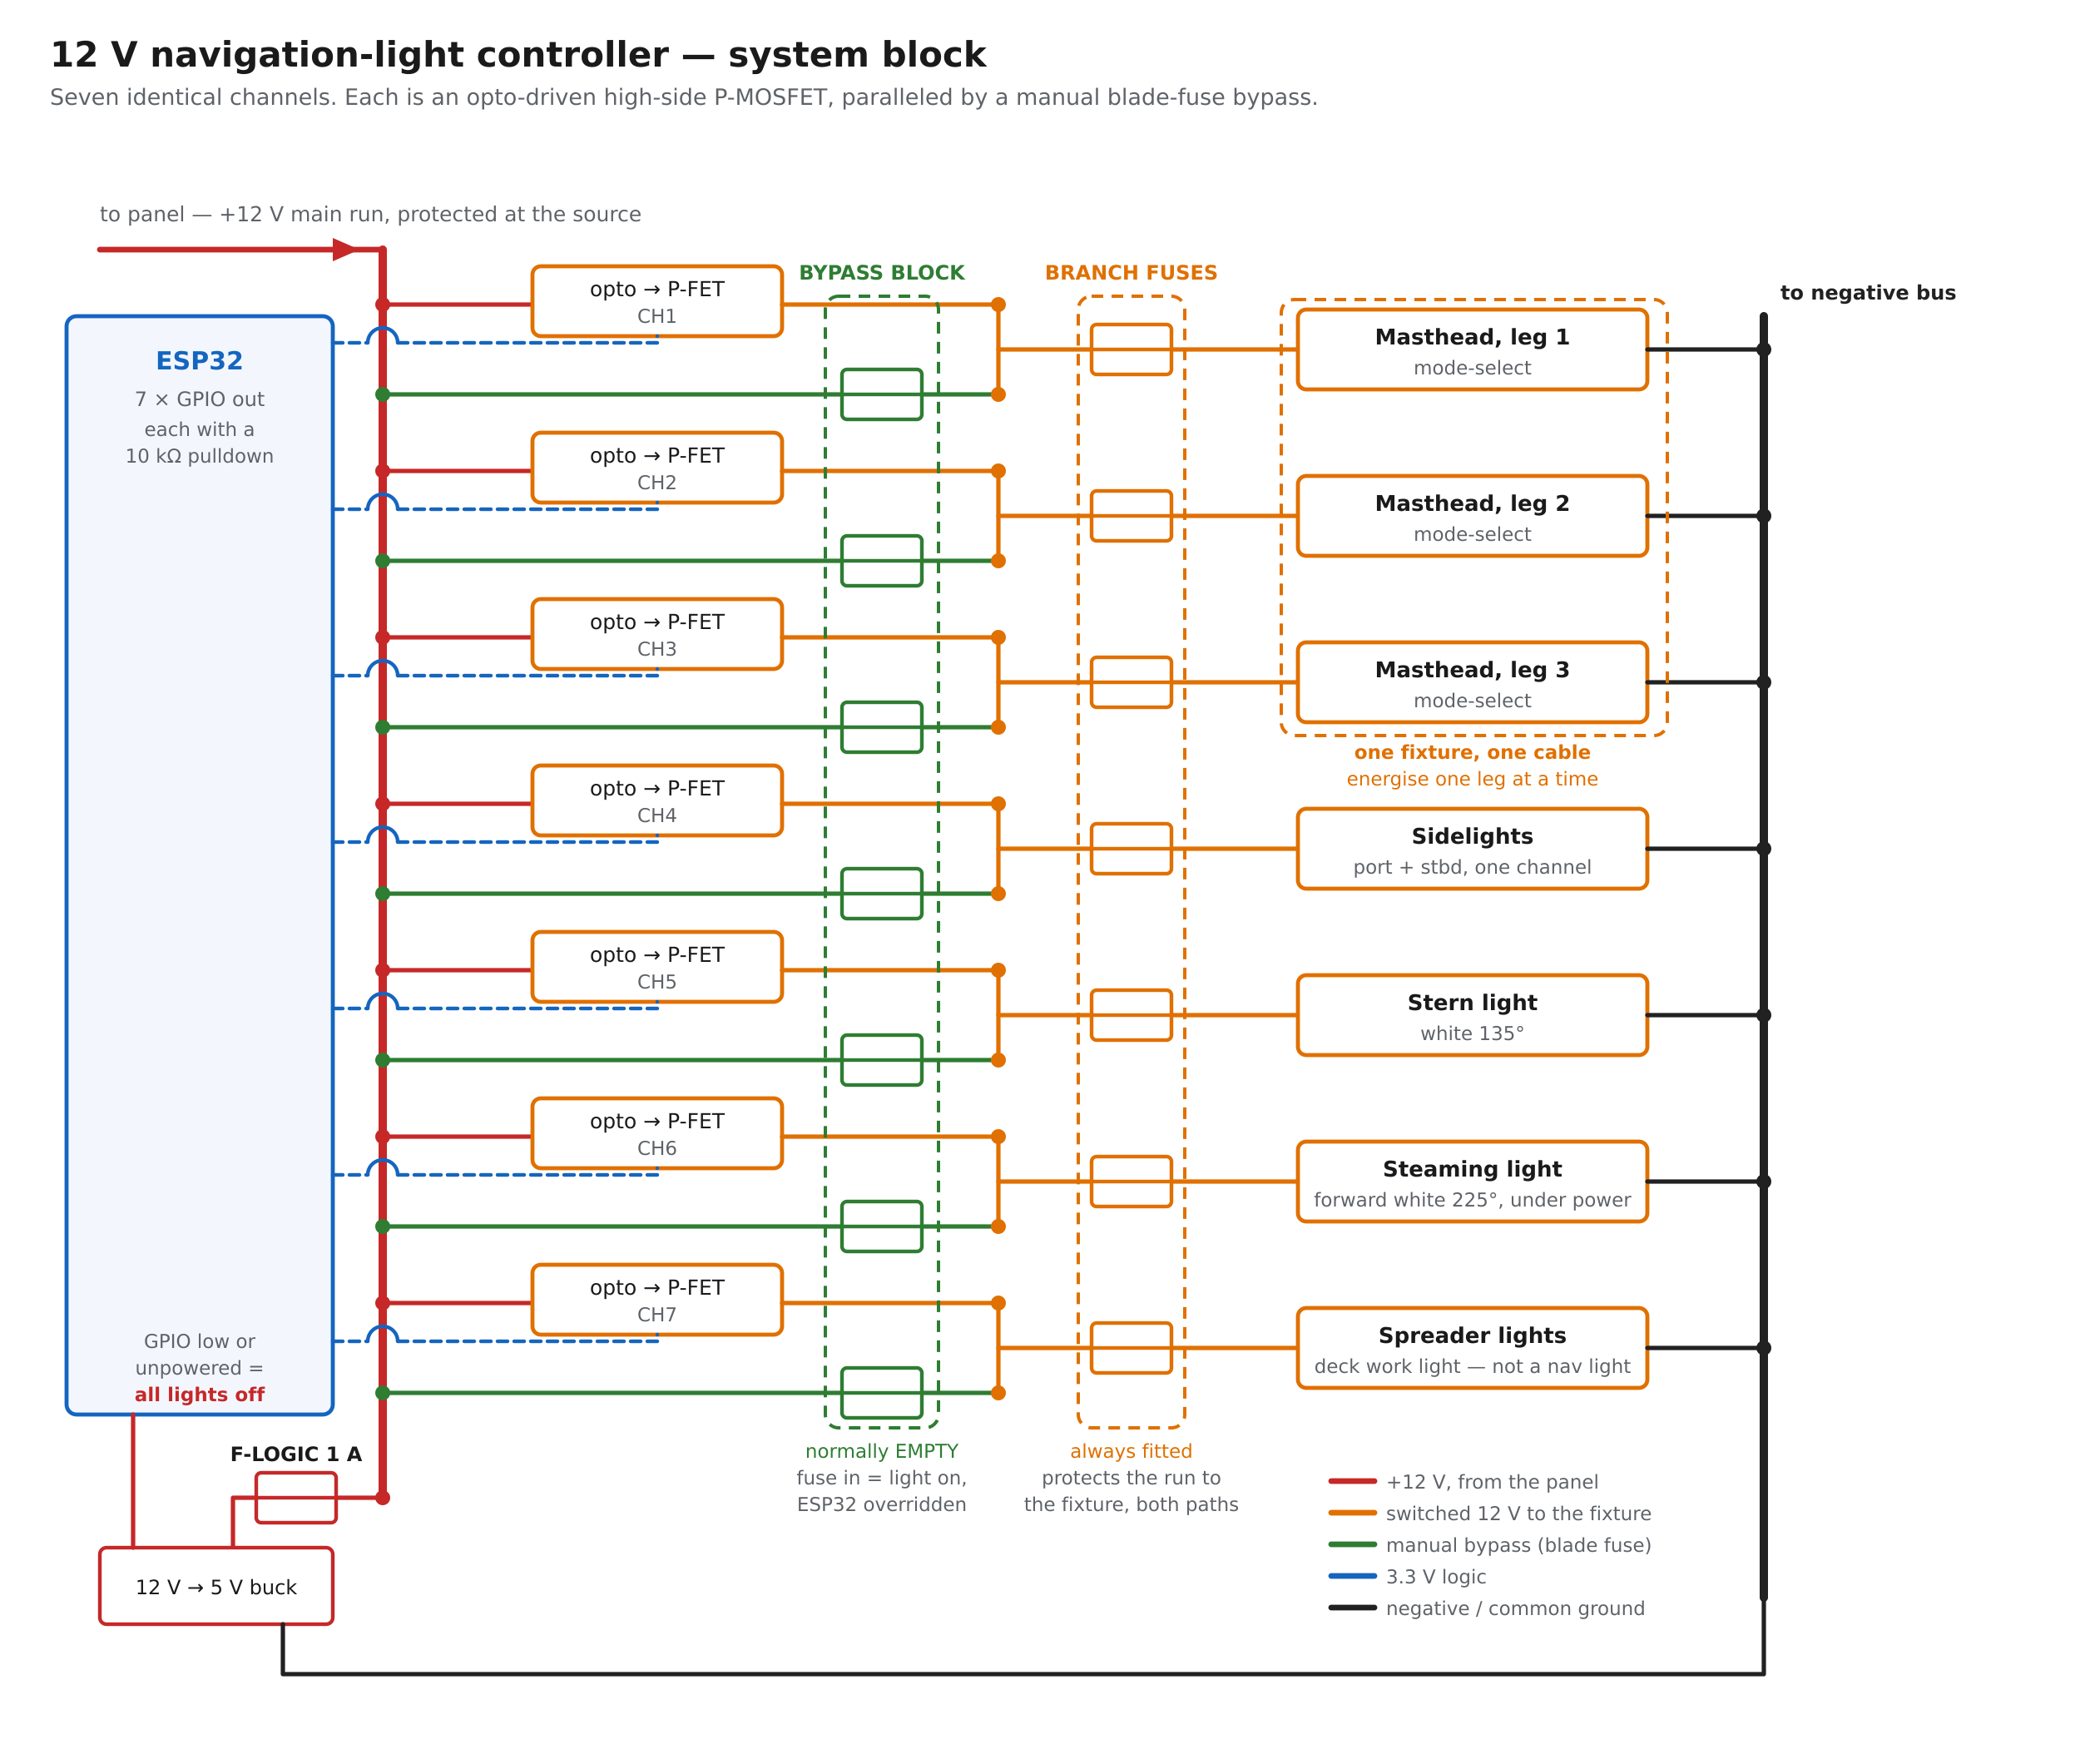
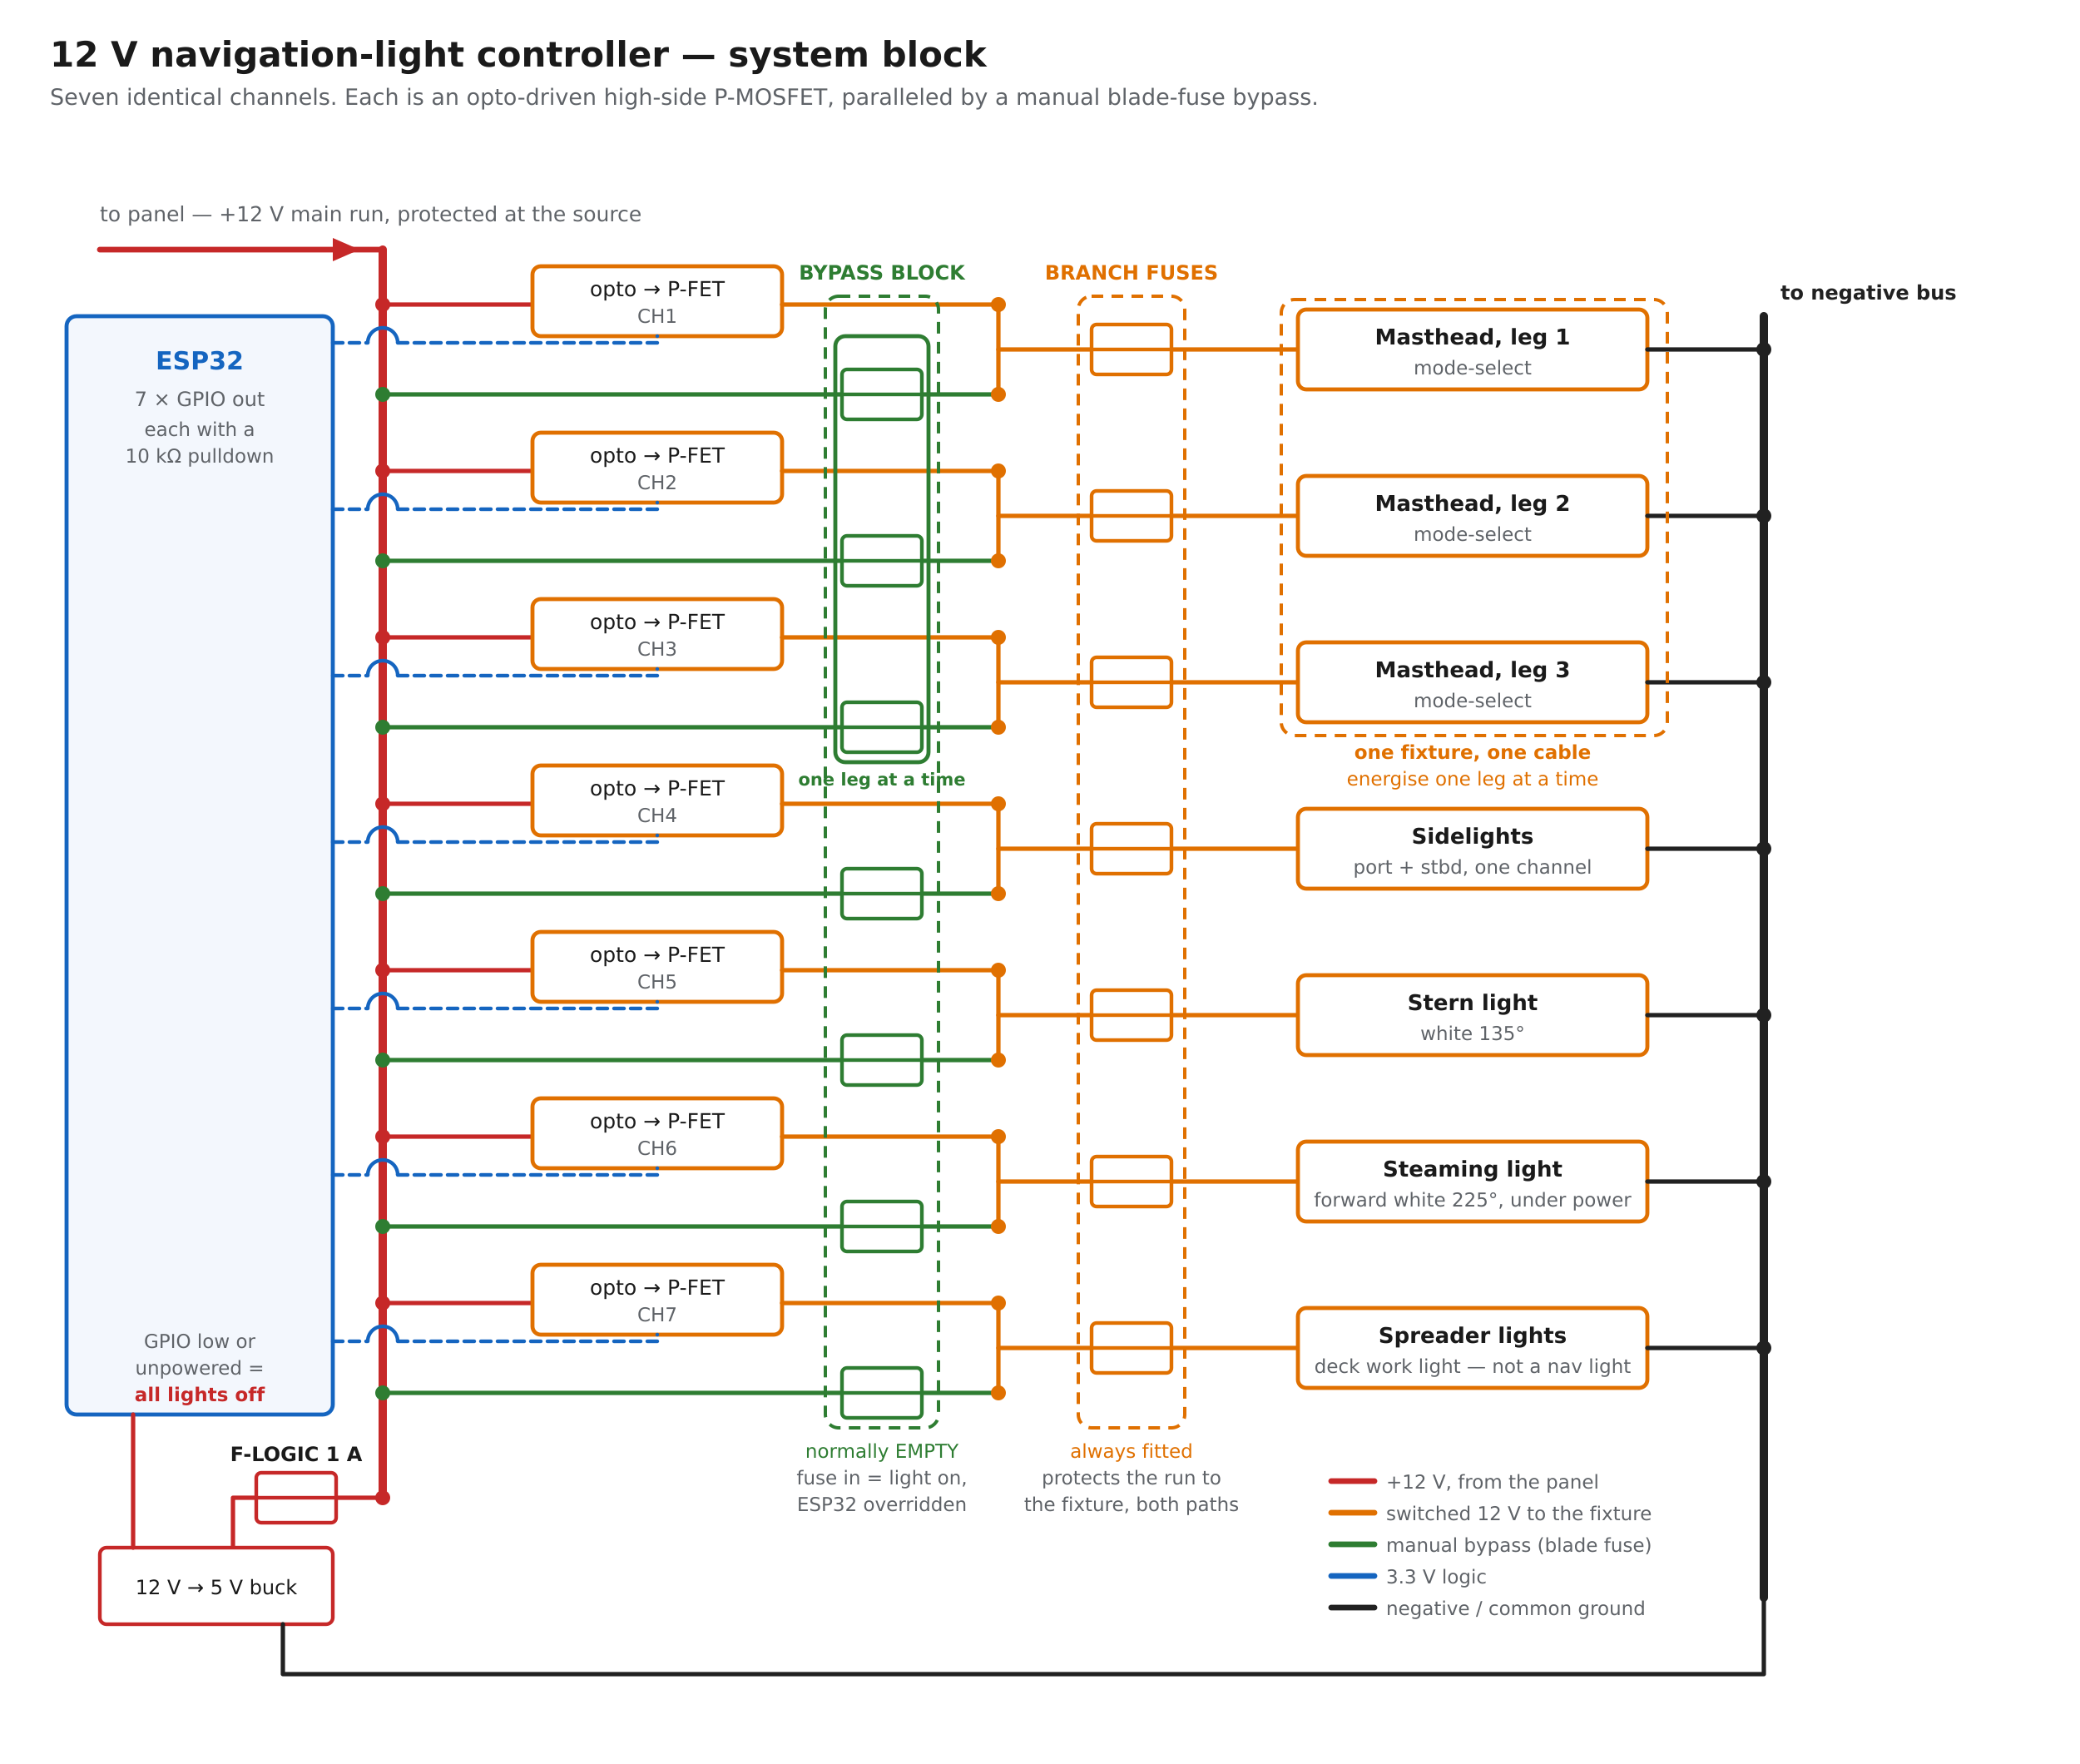
<svg xmlns="http://www.w3.org/2000/svg" width="1250" height="1060" viewBox="0 0 1250 1060">
  <rect x="0" y="0" width="1250" height="1060" rx="0" fill="#ffffff" stroke="#ffffff" stroke-width="0" />
  <text x="30" y="40" font-family="DejaVu Sans, Helvetica, Arial, sans-serif" font-size="21" font-weight="bold" text-anchor="start" fill="#1a1a1a">12 V navigation-light controller — system block</text>
  <text x="30" y="63" font-family="DejaVu Sans, Helvetica, Arial, sans-serif" font-size="13.5" font-weight="normal" text-anchor="start" fill="#5f6368">Seven identical channels. Each is an opto-driven high-side P-MOSFET, paralleled by a manual blade-fuse bypass.</text>
  <polyline points="60,150 230,150" fill="none" stroke="#c62828" stroke-width="3.4" stroke-linecap="round" stroke-linejoin="round" />
  <polygon points="200,143 200,157 216,150" fill="#c62828" />
  <text x="60" y="133" font-family="DejaVu Sans, Helvetica, Arial, sans-serif" font-size="12.5" font-weight="normal" text-anchor="start" fill="#5f6368">to panel — +12 V main run, protected at the source</text>
  <polyline points="230,150 230,900" fill="none" stroke="#c62828" stroke-width="5" stroke-linecap="round" stroke-linejoin="round" />
  <polyline points="1060,190 1060,960" fill="none" stroke="#212121" stroke-width="5" stroke-linecap="round" stroke-linejoin="round" />
  <text x="1070" y="180" font-family="DejaVu Sans, Helvetica, Arial, sans-serif" font-size="12" font-weight="bold" text-anchor="start" fill="#212121">to negative bus</text>
  <rect x="40" y="190" width="160" height="660" rx="6" fill="#f3f7fd" stroke="#1565c0" stroke-width="2.4" />
  <text x="120" y="222" font-family="DejaVu Sans, Helvetica, Arial, sans-serif" font-size="15" font-weight="bold" text-anchor="middle" fill="#1565c0">ESP32</text>
  <text x="120" y="244" font-family="DejaVu Sans, Helvetica, Arial, sans-serif" font-size="12" font-weight="normal" text-anchor="middle" fill="#5f6368">7 × GPIO out</text>
  <text x="120" y="262" font-family="DejaVu Sans, Helvetica, Arial, sans-serif" font-size="11.5" font-weight="normal" text-anchor="middle" fill="#5f6368">each with a</text>
  <text x="120" y="278" font-family="DejaVu Sans, Helvetica, Arial, sans-serif" font-size="11.5" font-weight="normal" text-anchor="middle" fill="#5f6368">10 kΩ pulldown</text>
  <text x="120" y="810" font-family="DejaVu Sans, Helvetica, Arial, sans-serif" font-size="11.5" font-weight="normal" text-anchor="middle" fill="#5f6368">GPIO low or</text>
  <text x="120" y="826" font-family="DejaVu Sans, Helvetica, Arial, sans-serif" font-size="11.5" font-weight="normal" text-anchor="middle" fill="#5f6368">unpowered =</text>
  <text x="120" y="842" font-family="DejaVu Sans, Helvetica, Arial, sans-serif" font-size="11.5" font-weight="bold" text-anchor="middle" fill="#c62828">all lights off</text>
  <polyline points="230,900 140,900 140,930" fill="none" stroke="#c62828" stroke-width="2.6" stroke-linecap="round" stroke-linejoin="round" />
  <circle cx="230" cy="900" r="4.5" fill="#c62828" />
  <rect x="154" y="885" width="48" height="30" rx="3" fill="#ffffff" stroke="#c62828" stroke-width="2.2" />
  <polyline points="154,900 202,900" fill="none" stroke="#c62828" stroke-width="2.2" stroke-linecap="round" stroke-linejoin="round" />
  <text x="178" y="878" font-family="DejaVu Sans, Helvetica, Arial, sans-serif" font-size="12" font-weight="bold" text-anchor="middle" fill="#1a1a1a">F-LOGIC 1 A</text>
  <rect x="60" y="930" width="140" height="46" rx="4" fill="#ffffff" stroke="#c62828" stroke-width="2.2" />
  <text x="130" y="958" font-family="DejaVu Sans, Helvetica, Arial, sans-serif" font-size="12" font-weight="normal" text-anchor="middle" fill="#1a1a1a">12 V → 5 V buck</text>
  <polyline points="80,930 80,850" fill="none" stroke="#c62828" stroke-width="2.6" stroke-linecap="round" stroke-linejoin="round" />
  <polyline points="170,976 170,1006 1060,1006 1060,960" fill="none" stroke="#212121" stroke-width="2.6" stroke-linecap="round" stroke-linejoin="round" />
  <circle cx="230" cy="183" r="4.5" fill="#c62828" />
  <polyline points="230,183 320,183" fill="none" stroke="#c62828" stroke-width="2.6" stroke-linecap="round" stroke-linejoin="round" />
  <rect x="320" y="160" width="150" height="42" rx="5" fill="#ffffff" stroke="#e07000" stroke-width="2.4" />
  <text x="395" y="178" font-family="DejaVu Sans, Helvetica, Arial, sans-serif" font-size="12.5" font-weight="normal" text-anchor="middle" fill="#1a1a1a">opto → P-FET</text>
  <text x="395" y="194" font-family="DejaVu Sans, Helvetica, Arial, sans-serif" font-size="11.5" font-weight="normal" text-anchor="middle" fill="#5f6368">CH1</text>
  <polyline points="470,183 600,183" fill="none" stroke="#e07000" stroke-width="2.6" stroke-linecap="round" stroke-linejoin="round" />
  <polyline points="200,206 221,206" fill="none" stroke="#1565c0" stroke-width="2.2" stroke-linecap="round" stroke-linejoin="round" stroke-dasharray="6 4" />
  <path d="M 221,206 A 9,9 0 0 1 239,206" fill="none" stroke="#1565c0" stroke-width="2.2" />
  <polyline points="239,206 395,206 395,202" fill="none" stroke="#1565c0" stroke-width="2.2" stroke-linecap="round" stroke-linejoin="round" stroke-dasharray="6 4" />
  <circle cx="230" cy="237" r="4.5" fill="#2e7d32" />
  <polyline points="230,237 506,237" fill="none" stroke="#2e7d32" stroke-width="2.6" stroke-linecap="round" stroke-linejoin="round" />
  <rect x="506" y="222" width="48" height="30" rx="3" fill="#ffffff" stroke="#2e7d32" stroke-width="2.2" />
  <polyline points="506,237 554,237" fill="none" stroke="#2e7d32" stroke-width="2.2" stroke-linecap="round" stroke-linejoin="round" />
  <polyline points="554,237 600,237" fill="none" stroke="#2e7d32" stroke-width="2.6" stroke-linecap="round" stroke-linejoin="round" />
  <polyline points="600,183 600,237" fill="none" stroke="#e07000" stroke-width="2.6" stroke-linecap="round" stroke-linejoin="round" />
  <circle cx="600" cy="183" r="4.5" fill="#e07000" />
  <circle cx="600" cy="237" r="4.5" fill="#e07000" />
  <polyline points="600,210 656,210" fill="none" stroke="#e07000" stroke-width="2.6" stroke-linecap="round" stroke-linejoin="round" />
  <rect x="656" y="195" width="48" height="30" rx="3" fill="#ffffff" stroke="#e07000" stroke-width="2.2" />
  <polyline points="656,210 704,210" fill="none" stroke="#e07000" stroke-width="2.2" stroke-linecap="round" stroke-linejoin="round" />
  <polyline points="704,210 780,210" fill="none" stroke="#e07000" stroke-width="2.6" stroke-linecap="round" stroke-linejoin="round" />
  <rect x="780" y="186" width="210" height="48" rx="5" fill="#ffffff" stroke="#e07000" stroke-width="2.4" />
  <text x="885" y="207" font-family="DejaVu Sans, Helvetica, Arial, sans-serif" font-size="13" font-weight="bold" text-anchor="middle" fill="#1a1a1a">Masthead, leg 1</text>
  <text x="885" y="225" font-family="DejaVu Sans, Helvetica, Arial, sans-serif" font-size="11.5" font-weight="normal" text-anchor="middle" fill="#5f6368">mode-select</text>
  <polyline points="990,210 1060,210" fill="none" stroke="#212121" stroke-width="2.6" stroke-linecap="round" stroke-linejoin="round" />
  <circle cx="1060" cy="210" r="4.5" fill="#212121" />
  <circle cx="230" cy="283" r="4.5" fill="#c62828" />
  <polyline points="230,283 320,283" fill="none" stroke="#c62828" stroke-width="2.6" stroke-linecap="round" stroke-linejoin="round" />
  <rect x="320" y="260" width="150" height="42" rx="5" fill="#ffffff" stroke="#e07000" stroke-width="2.4" />
  <text x="395" y="278" font-family="DejaVu Sans, Helvetica, Arial, sans-serif" font-size="12.5" font-weight="normal" text-anchor="middle" fill="#1a1a1a">opto → P-FET</text>
  <text x="395" y="294" font-family="DejaVu Sans, Helvetica, Arial, sans-serif" font-size="11.5" font-weight="normal" text-anchor="middle" fill="#5f6368">CH2</text>
  <polyline points="470,283 600,283" fill="none" stroke="#e07000" stroke-width="2.6" stroke-linecap="round" stroke-linejoin="round" />
  <polyline points="200,306 221,306" fill="none" stroke="#1565c0" stroke-width="2.2" stroke-linecap="round" stroke-linejoin="round" stroke-dasharray="6 4" />
  <path d="M 221,306 A 9,9 0 0 1 239,306" fill="none" stroke="#1565c0" stroke-width="2.2" />
  <polyline points="239,306 395,306 395,302" fill="none" stroke="#1565c0" stroke-width="2.2" stroke-linecap="round" stroke-linejoin="round" stroke-dasharray="6 4" />
  <circle cx="230" cy="337" r="4.5" fill="#2e7d32" />
  <polyline points="230,337 506,337" fill="none" stroke="#2e7d32" stroke-width="2.6" stroke-linecap="round" stroke-linejoin="round" />
  <rect x="506" y="322" width="48" height="30" rx="3" fill="#ffffff" stroke="#2e7d32" stroke-width="2.2" />
  <polyline points="506,337 554,337" fill="none" stroke="#2e7d32" stroke-width="2.2" stroke-linecap="round" stroke-linejoin="round" />
  <polyline points="554,337 600,337" fill="none" stroke="#2e7d32" stroke-width="2.6" stroke-linecap="round" stroke-linejoin="round" />
  <polyline points="600,283 600,337" fill="none" stroke="#e07000" stroke-width="2.6" stroke-linecap="round" stroke-linejoin="round" />
  <circle cx="600" cy="283" r="4.5" fill="#e07000" />
  <circle cx="600" cy="337" r="4.5" fill="#e07000" />
  <polyline points="600,310 656,310" fill="none" stroke="#e07000" stroke-width="2.6" stroke-linecap="round" stroke-linejoin="round" />
  <rect x="656" y="295" width="48" height="30" rx="3" fill="#ffffff" stroke="#e07000" stroke-width="2.2" />
  <polyline points="656,310 704,310" fill="none" stroke="#e07000" stroke-width="2.2" stroke-linecap="round" stroke-linejoin="round" />
  <polyline points="704,310 780,310" fill="none" stroke="#e07000" stroke-width="2.6" stroke-linecap="round" stroke-linejoin="round" />
  <rect x="780" y="286" width="210" height="48" rx="5" fill="#ffffff" stroke="#e07000" stroke-width="2.4" />
  <text x="885" y="307" font-family="DejaVu Sans, Helvetica, Arial, sans-serif" font-size="13" font-weight="bold" text-anchor="middle" fill="#1a1a1a">Masthead, leg 2</text>
  <text x="885" y="325" font-family="DejaVu Sans, Helvetica, Arial, sans-serif" font-size="11.5" font-weight="normal" text-anchor="middle" fill="#5f6368">mode-select</text>
  <polyline points="990,310 1060,310" fill="none" stroke="#212121" stroke-width="2.6" stroke-linecap="round" stroke-linejoin="round" />
  <circle cx="1060" cy="310" r="4.5" fill="#212121" />
  <circle cx="230" cy="383" r="4.5" fill="#c62828" />
  <polyline points="230,383 320,383" fill="none" stroke="#c62828" stroke-width="2.6" stroke-linecap="round" stroke-linejoin="round" />
  <rect x="320" y="360" width="150" height="42" rx="5" fill="#ffffff" stroke="#e07000" stroke-width="2.4" />
  <text x="395" y="378" font-family="DejaVu Sans, Helvetica, Arial, sans-serif" font-size="12.5" font-weight="normal" text-anchor="middle" fill="#1a1a1a">opto → P-FET</text>
  <text x="395" y="394" font-family="DejaVu Sans, Helvetica, Arial, sans-serif" font-size="11.5" font-weight="normal" text-anchor="middle" fill="#5f6368">CH3</text>
  <polyline points="470,383 600,383" fill="none" stroke="#e07000" stroke-width="2.6" stroke-linecap="round" stroke-linejoin="round" />
  <polyline points="200,406 221,406" fill="none" stroke="#1565c0" stroke-width="2.2" stroke-linecap="round" stroke-linejoin="round" stroke-dasharray="6 4" />
  <path d="M 221,406 A 9,9 0 0 1 239,406" fill="none" stroke="#1565c0" stroke-width="2.2" />
  <polyline points="239,406 395,406 395,402" fill="none" stroke="#1565c0" stroke-width="2.2" stroke-linecap="round" stroke-linejoin="round" stroke-dasharray="6 4" />
  <circle cx="230" cy="437" r="4.5" fill="#2e7d32" />
  <polyline points="230,437 506,437" fill="none" stroke="#2e7d32" stroke-width="2.6" stroke-linecap="round" stroke-linejoin="round" />
  <rect x="506" y="422" width="48" height="30" rx="3" fill="#ffffff" stroke="#2e7d32" stroke-width="2.2" />
  <polyline points="506,437 554,437" fill="none" stroke="#2e7d32" stroke-width="2.2" stroke-linecap="round" stroke-linejoin="round" />
  <polyline points="554,437 600,437" fill="none" stroke="#2e7d32" stroke-width="2.6" stroke-linecap="round" stroke-linejoin="round" />
  <polyline points="600,383 600,437" fill="none" stroke="#e07000" stroke-width="2.6" stroke-linecap="round" stroke-linejoin="round" />
  <circle cx="600" cy="383" r="4.5" fill="#e07000" />
  <circle cx="600" cy="437" r="4.5" fill="#e07000" />
  <polyline points="600,410 656,410" fill="none" stroke="#e07000" stroke-width="2.6" stroke-linecap="round" stroke-linejoin="round" />
  <rect x="656" y="395" width="48" height="30" rx="3" fill="#ffffff" stroke="#e07000" stroke-width="2.2" />
  <polyline points="656,410 704,410" fill="none" stroke="#e07000" stroke-width="2.2" stroke-linecap="round" stroke-linejoin="round" />
  <polyline points="704,410 780,410" fill="none" stroke="#e07000" stroke-width="2.6" stroke-linecap="round" stroke-linejoin="round" />
  <rect x="780" y="386" width="210" height="48" rx="5" fill="#ffffff" stroke="#e07000" stroke-width="2.4" />
  <text x="885" y="407" font-family="DejaVu Sans, Helvetica, Arial, sans-serif" font-size="13" font-weight="bold" text-anchor="middle" fill="#1a1a1a">Masthead, leg 3</text>
  <text x="885" y="425" font-family="DejaVu Sans, Helvetica, Arial, sans-serif" font-size="11.5" font-weight="normal" text-anchor="middle" fill="#5f6368">mode-select</text>
  <polyline points="990,410 1060,410" fill="none" stroke="#212121" stroke-width="2.6" stroke-linecap="round" stroke-linejoin="round" />
  <circle cx="1060" cy="410" r="4.5" fill="#212121" />
  <circle cx="230" cy="483" r="4.5" fill="#c62828" />
  <polyline points="230,483 320,483" fill="none" stroke="#c62828" stroke-width="2.6" stroke-linecap="round" stroke-linejoin="round" />
  <rect x="320" y="460" width="150" height="42" rx="5" fill="#ffffff" stroke="#e07000" stroke-width="2.4" />
  <text x="395" y="478" font-family="DejaVu Sans, Helvetica, Arial, sans-serif" font-size="12.5" font-weight="normal" text-anchor="middle" fill="#1a1a1a">opto → P-FET</text>
  <text x="395" y="494" font-family="DejaVu Sans, Helvetica, Arial, sans-serif" font-size="11.5" font-weight="normal" text-anchor="middle" fill="#5f6368">CH4</text>
  <polyline points="470,483 600,483" fill="none" stroke="#e07000" stroke-width="2.6" stroke-linecap="round" stroke-linejoin="round" />
  <polyline points="200,506 221,506" fill="none" stroke="#1565c0" stroke-width="2.2" stroke-linecap="round" stroke-linejoin="round" stroke-dasharray="6 4" />
  <path d="M 221,506 A 9,9 0 0 1 239,506" fill="none" stroke="#1565c0" stroke-width="2.2" />
  <polyline points="239,506 395,506 395,502" fill="none" stroke="#1565c0" stroke-width="2.2" stroke-linecap="round" stroke-linejoin="round" stroke-dasharray="6 4" />
  <circle cx="230" cy="537" r="4.5" fill="#2e7d32" />
  <polyline points="230,537 506,537" fill="none" stroke="#2e7d32" stroke-width="2.6" stroke-linecap="round" stroke-linejoin="round" />
  <rect x="506" y="522" width="48" height="30" rx="3" fill="#ffffff" stroke="#2e7d32" stroke-width="2.2" />
  <polyline points="506,537 554,537" fill="none" stroke="#2e7d32" stroke-width="2.2" stroke-linecap="round" stroke-linejoin="round" />
  <polyline points="554,537 600,537" fill="none" stroke="#2e7d32" stroke-width="2.6" stroke-linecap="round" stroke-linejoin="round" />
  <polyline points="600,483 600,537" fill="none" stroke="#e07000" stroke-width="2.6" stroke-linecap="round" stroke-linejoin="round" />
  <circle cx="600" cy="483" r="4.5" fill="#e07000" />
  <circle cx="600" cy="537" r="4.5" fill="#e07000" />
  <polyline points="600,510 656,510" fill="none" stroke="#e07000" stroke-width="2.6" stroke-linecap="round" stroke-linejoin="round" />
  <rect x="656" y="495" width="48" height="30" rx="3" fill="#ffffff" stroke="#e07000" stroke-width="2.2" />
  <polyline points="656,510 704,510" fill="none" stroke="#e07000" stroke-width="2.2" stroke-linecap="round" stroke-linejoin="round" />
  <polyline points="704,510 780,510" fill="none" stroke="#e07000" stroke-width="2.6" stroke-linecap="round" stroke-linejoin="round" />
  <rect x="780" y="486" width="210" height="48" rx="5" fill="#ffffff" stroke="#e07000" stroke-width="2.4" />
  <text x="885" y="507" font-family="DejaVu Sans, Helvetica, Arial, sans-serif" font-size="13" font-weight="bold" text-anchor="middle" fill="#1a1a1a">Sidelights</text>
  <text x="885" y="525" font-family="DejaVu Sans, Helvetica, Arial, sans-serif" font-size="11.5" font-weight="normal" text-anchor="middle" fill="#5f6368">port + stbd, one channel</text>
  <polyline points="990,510 1060,510" fill="none" stroke="#212121" stroke-width="2.6" stroke-linecap="round" stroke-linejoin="round" />
  <circle cx="1060" cy="510" r="4.5" fill="#212121" />
  <circle cx="230" cy="583" r="4.5" fill="#c62828" />
  <polyline points="230,583 320,583" fill="none" stroke="#c62828" stroke-width="2.6" stroke-linecap="round" stroke-linejoin="round" />
  <rect x="320" y="560" width="150" height="42" rx="5" fill="#ffffff" stroke="#e07000" stroke-width="2.4" />
  <text x="395" y="578" font-family="DejaVu Sans, Helvetica, Arial, sans-serif" font-size="12.5" font-weight="normal" text-anchor="middle" fill="#1a1a1a">opto → P-FET</text>
  <text x="395" y="594" font-family="DejaVu Sans, Helvetica, Arial, sans-serif" font-size="11.5" font-weight="normal" text-anchor="middle" fill="#5f6368">CH5</text>
  <polyline points="470,583 600,583" fill="none" stroke="#e07000" stroke-width="2.6" stroke-linecap="round" stroke-linejoin="round" />
  <polyline points="200,606 221,606" fill="none" stroke="#1565c0" stroke-width="2.2" stroke-linecap="round" stroke-linejoin="round" stroke-dasharray="6 4" />
  <path d="M 221,606 A 9,9 0 0 1 239,606" fill="none" stroke="#1565c0" stroke-width="2.2" />
  <polyline points="239,606 395,606 395,602" fill="none" stroke="#1565c0" stroke-width="2.2" stroke-linecap="round" stroke-linejoin="round" stroke-dasharray="6 4" />
  <circle cx="230" cy="637" r="4.5" fill="#2e7d32" />
  <polyline points="230,637 506,637" fill="none" stroke="#2e7d32" stroke-width="2.6" stroke-linecap="round" stroke-linejoin="round" />
  <rect x="506" y="622" width="48" height="30" rx="3" fill="#ffffff" stroke="#2e7d32" stroke-width="2.2" />
  <polyline points="506,637 554,637" fill="none" stroke="#2e7d32" stroke-width="2.2" stroke-linecap="round" stroke-linejoin="round" />
  <polyline points="554,637 600,637" fill="none" stroke="#2e7d32" stroke-width="2.6" stroke-linecap="round" stroke-linejoin="round" />
  <polyline points="600,583 600,637" fill="none" stroke="#e07000" stroke-width="2.6" stroke-linecap="round" stroke-linejoin="round" />
  <circle cx="600" cy="583" r="4.5" fill="#e07000" />
  <circle cx="600" cy="637" r="4.5" fill="#e07000" />
  <polyline points="600,610 656,610" fill="none" stroke="#e07000" stroke-width="2.6" stroke-linecap="round" stroke-linejoin="round" />
  <rect x="656" y="595" width="48" height="30" rx="3" fill="#ffffff" stroke="#e07000" stroke-width="2.2" />
  <polyline points="656,610 704,610" fill="none" stroke="#e07000" stroke-width="2.2" stroke-linecap="round" stroke-linejoin="round" />
  <polyline points="704,610 780,610" fill="none" stroke="#e07000" stroke-width="2.6" stroke-linecap="round" stroke-linejoin="round" />
  <rect x="780" y="586" width="210" height="48" rx="5" fill="#ffffff" stroke="#e07000" stroke-width="2.4" />
  <text x="885" y="607" font-family="DejaVu Sans, Helvetica, Arial, sans-serif" font-size="13" font-weight="bold" text-anchor="middle" fill="#1a1a1a">Stern light</text>
  <text x="885" y="625" font-family="DejaVu Sans, Helvetica, Arial, sans-serif" font-size="11.5" font-weight="normal" text-anchor="middle" fill="#5f6368">white 135°</text>
  <polyline points="990,610 1060,610" fill="none" stroke="#212121" stroke-width="2.6" stroke-linecap="round" stroke-linejoin="round" />
  <circle cx="1060" cy="610" r="4.5" fill="#212121" />
  <circle cx="230" cy="683" r="4.5" fill="#c62828" />
  <polyline points="230,683 320,683" fill="none" stroke="#c62828" stroke-width="2.6" stroke-linecap="round" stroke-linejoin="round" />
  <rect x="320" y="660" width="150" height="42" rx="5" fill="#ffffff" stroke="#e07000" stroke-width="2.4" />
  <text x="395" y="678" font-family="DejaVu Sans, Helvetica, Arial, sans-serif" font-size="12.5" font-weight="normal" text-anchor="middle" fill="#1a1a1a">opto → P-FET</text>
  <text x="395" y="694" font-family="DejaVu Sans, Helvetica, Arial, sans-serif" font-size="11.5" font-weight="normal" text-anchor="middle" fill="#5f6368">CH6</text>
  <polyline points="470,683 600,683" fill="none" stroke="#e07000" stroke-width="2.6" stroke-linecap="round" stroke-linejoin="round" />
  <polyline points="200,706 221,706" fill="none" stroke="#1565c0" stroke-width="2.2" stroke-linecap="round" stroke-linejoin="round" stroke-dasharray="6 4" />
  <path d="M 221,706 A 9,9 0 0 1 239,706" fill="none" stroke="#1565c0" stroke-width="2.2" />
  <polyline points="239,706 395,706 395,702" fill="none" stroke="#1565c0" stroke-width="2.2" stroke-linecap="round" stroke-linejoin="round" stroke-dasharray="6 4" />
  <circle cx="230" cy="737" r="4.5" fill="#2e7d32" />
  <polyline points="230,737 506,737" fill="none" stroke="#2e7d32" stroke-width="2.6" stroke-linecap="round" stroke-linejoin="round" />
  <rect x="506" y="722" width="48" height="30" rx="3" fill="#ffffff" stroke="#2e7d32" stroke-width="2.2" />
  <polyline points="506,737 554,737" fill="none" stroke="#2e7d32" stroke-width="2.2" stroke-linecap="round" stroke-linejoin="round" />
  <polyline points="554,737 600,737" fill="none" stroke="#2e7d32" stroke-width="2.6" stroke-linecap="round" stroke-linejoin="round" />
  <polyline points="600,683 600,737" fill="none" stroke="#e07000" stroke-width="2.6" stroke-linecap="round" stroke-linejoin="round" />
  <circle cx="600" cy="683" r="4.5" fill="#e07000" />
  <circle cx="600" cy="737" r="4.5" fill="#e07000" />
  <polyline points="600,710 656,710" fill="none" stroke="#e07000" stroke-width="2.6" stroke-linecap="round" stroke-linejoin="round" />
  <rect x="656" y="695" width="48" height="30" rx="3" fill="#ffffff" stroke="#e07000" stroke-width="2.2" />
  <polyline points="656,710 704,710" fill="none" stroke="#e07000" stroke-width="2.2" stroke-linecap="round" stroke-linejoin="round" />
  <polyline points="704,710 780,710" fill="none" stroke="#e07000" stroke-width="2.6" stroke-linecap="round" stroke-linejoin="round" />
  <rect x="780" y="686" width="210" height="48" rx="5" fill="#ffffff" stroke="#e07000" stroke-width="2.4" />
  <text x="885" y="707" font-family="DejaVu Sans, Helvetica, Arial, sans-serif" font-size="13" font-weight="bold" text-anchor="middle" fill="#1a1a1a">Steaming light</text>
  <text x="885" y="725" font-family="DejaVu Sans, Helvetica, Arial, sans-serif" font-size="11.5" font-weight="normal" text-anchor="middle" fill="#5f6368">forward white 225°, under power</text>
  <polyline points="990,710 1060,710" fill="none" stroke="#212121" stroke-width="2.6" stroke-linecap="round" stroke-linejoin="round" />
  <circle cx="1060" cy="710" r="4.5" fill="#212121" />
  <circle cx="230" cy="783" r="4.5" fill="#c62828" />
  <polyline points="230,783 320,783" fill="none" stroke="#c62828" stroke-width="2.6" stroke-linecap="round" stroke-linejoin="round" />
  <rect x="320" y="760" width="150" height="42" rx="5" fill="#ffffff" stroke="#e07000" stroke-width="2.4" />
  <text x="395" y="778" font-family="DejaVu Sans, Helvetica, Arial, sans-serif" font-size="12.5" font-weight="normal" text-anchor="middle" fill="#1a1a1a">opto → P-FET</text>
  <text x="395" y="794" font-family="DejaVu Sans, Helvetica, Arial, sans-serif" font-size="11.5" font-weight="normal" text-anchor="middle" fill="#5f6368">CH7</text>
  <polyline points="470,783 600,783" fill="none" stroke="#e07000" stroke-width="2.6" stroke-linecap="round" stroke-linejoin="round" />
  <polyline points="200,806 221,806" fill="none" stroke="#1565c0" stroke-width="2.2" stroke-linecap="round" stroke-linejoin="round" stroke-dasharray="6 4" />
  <path d="M 221,806 A 9,9 0 0 1 239,806" fill="none" stroke="#1565c0" stroke-width="2.2" />
  <polyline points="239,806 395,806 395,802" fill="none" stroke="#1565c0" stroke-width="2.2" stroke-linecap="round" stroke-linejoin="round" stroke-dasharray="6 4" />
  <circle cx="230" cy="837" r="4.5" fill="#2e7d32" />
  <polyline points="230,837 506,837" fill="none" stroke="#2e7d32" stroke-width="2.6" stroke-linecap="round" stroke-linejoin="round" />
  <rect x="506" y="822" width="48" height="30" rx="3" fill="#ffffff" stroke="#2e7d32" stroke-width="2.2" />
  <polyline points="506,837 554,837" fill="none" stroke="#2e7d32" stroke-width="2.2" stroke-linecap="round" stroke-linejoin="round" />
  <polyline points="554,837 600,837" fill="none" stroke="#2e7d32" stroke-width="2.6" stroke-linecap="round" stroke-linejoin="round" />
  <polyline points="600,783 600,837" fill="none" stroke="#e07000" stroke-width="2.6" stroke-linecap="round" stroke-linejoin="round" />
  <circle cx="600" cy="783" r="4.5" fill="#e07000" />
  <circle cx="600" cy="837" r="4.5" fill="#e07000" />
  <polyline points="600,810 656,810" fill="none" stroke="#e07000" stroke-width="2.6" stroke-linecap="round" stroke-linejoin="round" />
  <rect x="656" y="795" width="48" height="30" rx="3" fill="#ffffff" stroke="#e07000" stroke-width="2.2" />
  <polyline points="656,810 704,810" fill="none" stroke="#e07000" stroke-width="2.2" stroke-linecap="round" stroke-linejoin="round" />
  <polyline points="704,810 780,810" fill="none" stroke="#e07000" stroke-width="2.6" stroke-linecap="round" stroke-linejoin="round" />
  <rect x="780" y="786" width="210" height="48" rx="5" fill="#ffffff" stroke="#e07000" stroke-width="2.4" />
  <text x="885" y="807" font-family="DejaVu Sans, Helvetica, Arial, sans-serif" font-size="13" font-weight="bold" text-anchor="middle" fill="#1a1a1a">Spreader lights</text>
  <text x="885" y="825" font-family="DejaVu Sans, Helvetica, Arial, sans-serif" font-size="11.5" font-weight="normal" text-anchor="middle" fill="#5f6368">deck work light — not a nav light</text>
  <polyline points="990,810 1060,810" fill="none" stroke="#212121" stroke-width="2.6" stroke-linecap="round" stroke-linejoin="round" />
  <circle cx="1060" cy="810" r="4.5" fill="#212121" />
  <rect x="496" y="178" width="68" height="680" rx="8" fill="none" stroke="#2e7d32" stroke-width="2" stroke-dasharray="7 5" />
  <text x="530" y="168" font-family="DejaVu Sans, Helvetica, Arial, sans-serif" font-size="12" font-weight="bold" text-anchor="middle" fill="#2e7d32">BYPASS BLOCK</text>
  <text x="530" y="876" font-family="DejaVu Sans, Helvetica, Arial, sans-serif" font-size="11.5" font-weight="normal" text-anchor="middle" fill="#2e7d32">normally EMPTY</text>
  <text x="530" y="892" font-family="DejaVu Sans, Helvetica, Arial, sans-serif" font-size="11.5" font-weight="normal" text-anchor="middle" fill="#5f6368">fuse in = light on,</text>
  <text x="530" y="908" font-family="DejaVu Sans, Helvetica, Arial, sans-serif" font-size="11.5" font-weight="normal" text-anchor="middle" fill="#5f6368">ESP32 overridden</text>
  <rect x="648" y="178" width="64" height="680" rx="8" fill="none" stroke="#e07000" stroke-width="2" stroke-dasharray="7 5" />
  <text x="680" y="168" font-family="DejaVu Sans, Helvetica, Arial, sans-serif" font-size="12" font-weight="bold" text-anchor="middle" fill="#e07000">BRANCH FUSES</text>
  <text x="680" y="876" font-family="DejaVu Sans, Helvetica, Arial, sans-serif" font-size="11.5" font-weight="normal" text-anchor="middle" fill="#e07000">always fitted</text>
  <text x="680" y="892" font-family="DejaVu Sans, Helvetica, Arial, sans-serif" font-size="11.5" font-weight="normal" text-anchor="middle" fill="#5f6368">protects the run to</text>
  <text x="680" y="908" font-family="DejaVu Sans, Helvetica, Arial, sans-serif" font-size="11.5" font-weight="normal" text-anchor="middle" fill="#5f6368">the fixture, both paths</text>
+   <rect x="502" y="202" width="56" height="256" rx="6" fill="none" stroke="#2e7d32" stroke-width="2.4" />
+   <text x="530" y="472" font-family="DejaVu Sans, Helvetica, Arial, sans-serif" font-size="10.5" font-weight="bold" text-anchor="middle" fill="#2e7d32">one leg at a time</text>
  <rect x="770" y="180" width="232" height="262" rx="8" fill="none" stroke="#e07000" stroke-width="2" stroke-dasharray="7 5" />
  <text x="885" y="456" font-family="DejaVu Sans, Helvetica, Arial, sans-serif" font-size="11.5" font-weight="bold" text-anchor="middle" fill="#e07000">one fixture, one cable</text>
  <text x="885" y="472" font-family="DejaVu Sans, Helvetica, Arial, sans-serif" font-size="11.5" font-weight="normal" text-anchor="middle" fill="#e07000">energise one leg at a time</text>
  <polyline points="800,890 826,890" fill="none" stroke="#c62828" stroke-width="3.4" stroke-linecap="round" stroke-linejoin="round" />
  <text x="833" y="894.5" font-family="DejaVu Sans, Helvetica, Arial, sans-serif" font-size="11.5" font-weight="normal" text-anchor="start" fill="#5f6368">+12 V, from the panel</text>
  <polyline points="800,909 826,909" fill="none" stroke="#e07000" stroke-width="3.4" stroke-linecap="round" stroke-linejoin="round" />
  <text x="833" y="913.5" font-family="DejaVu Sans, Helvetica, Arial, sans-serif" font-size="11.5" font-weight="normal" text-anchor="start" fill="#5f6368">switched 12 V to the fixture</text>
  <polyline points="800,928 826,928" fill="none" stroke="#2e7d32" stroke-width="3.4" stroke-linecap="round" stroke-linejoin="round" />
  <text x="833" y="932.5" font-family="DejaVu Sans, Helvetica, Arial, sans-serif" font-size="11.5" font-weight="normal" text-anchor="start" fill="#5f6368">manual bypass (blade fuse)</text>
  <polyline points="800,947 826,947" fill="none" stroke="#1565c0" stroke-width="3.4" stroke-linecap="round" stroke-linejoin="round" />
  <text x="833" y="951.5" font-family="DejaVu Sans, Helvetica, Arial, sans-serif" font-size="11.5" font-weight="normal" text-anchor="start" fill="#5f6368">3.3 V logic</text>
  <polyline points="800,966 826,966" fill="none" stroke="#212121" stroke-width="3.4" stroke-linecap="round" stroke-linejoin="round" />
  <text x="833" y="970.5" font-family="DejaVu Sans, Helvetica, Arial, sans-serif" font-size="11.5" font-weight="normal" text-anchor="start" fill="#5f6368">negative / common ground</text>
</svg>
